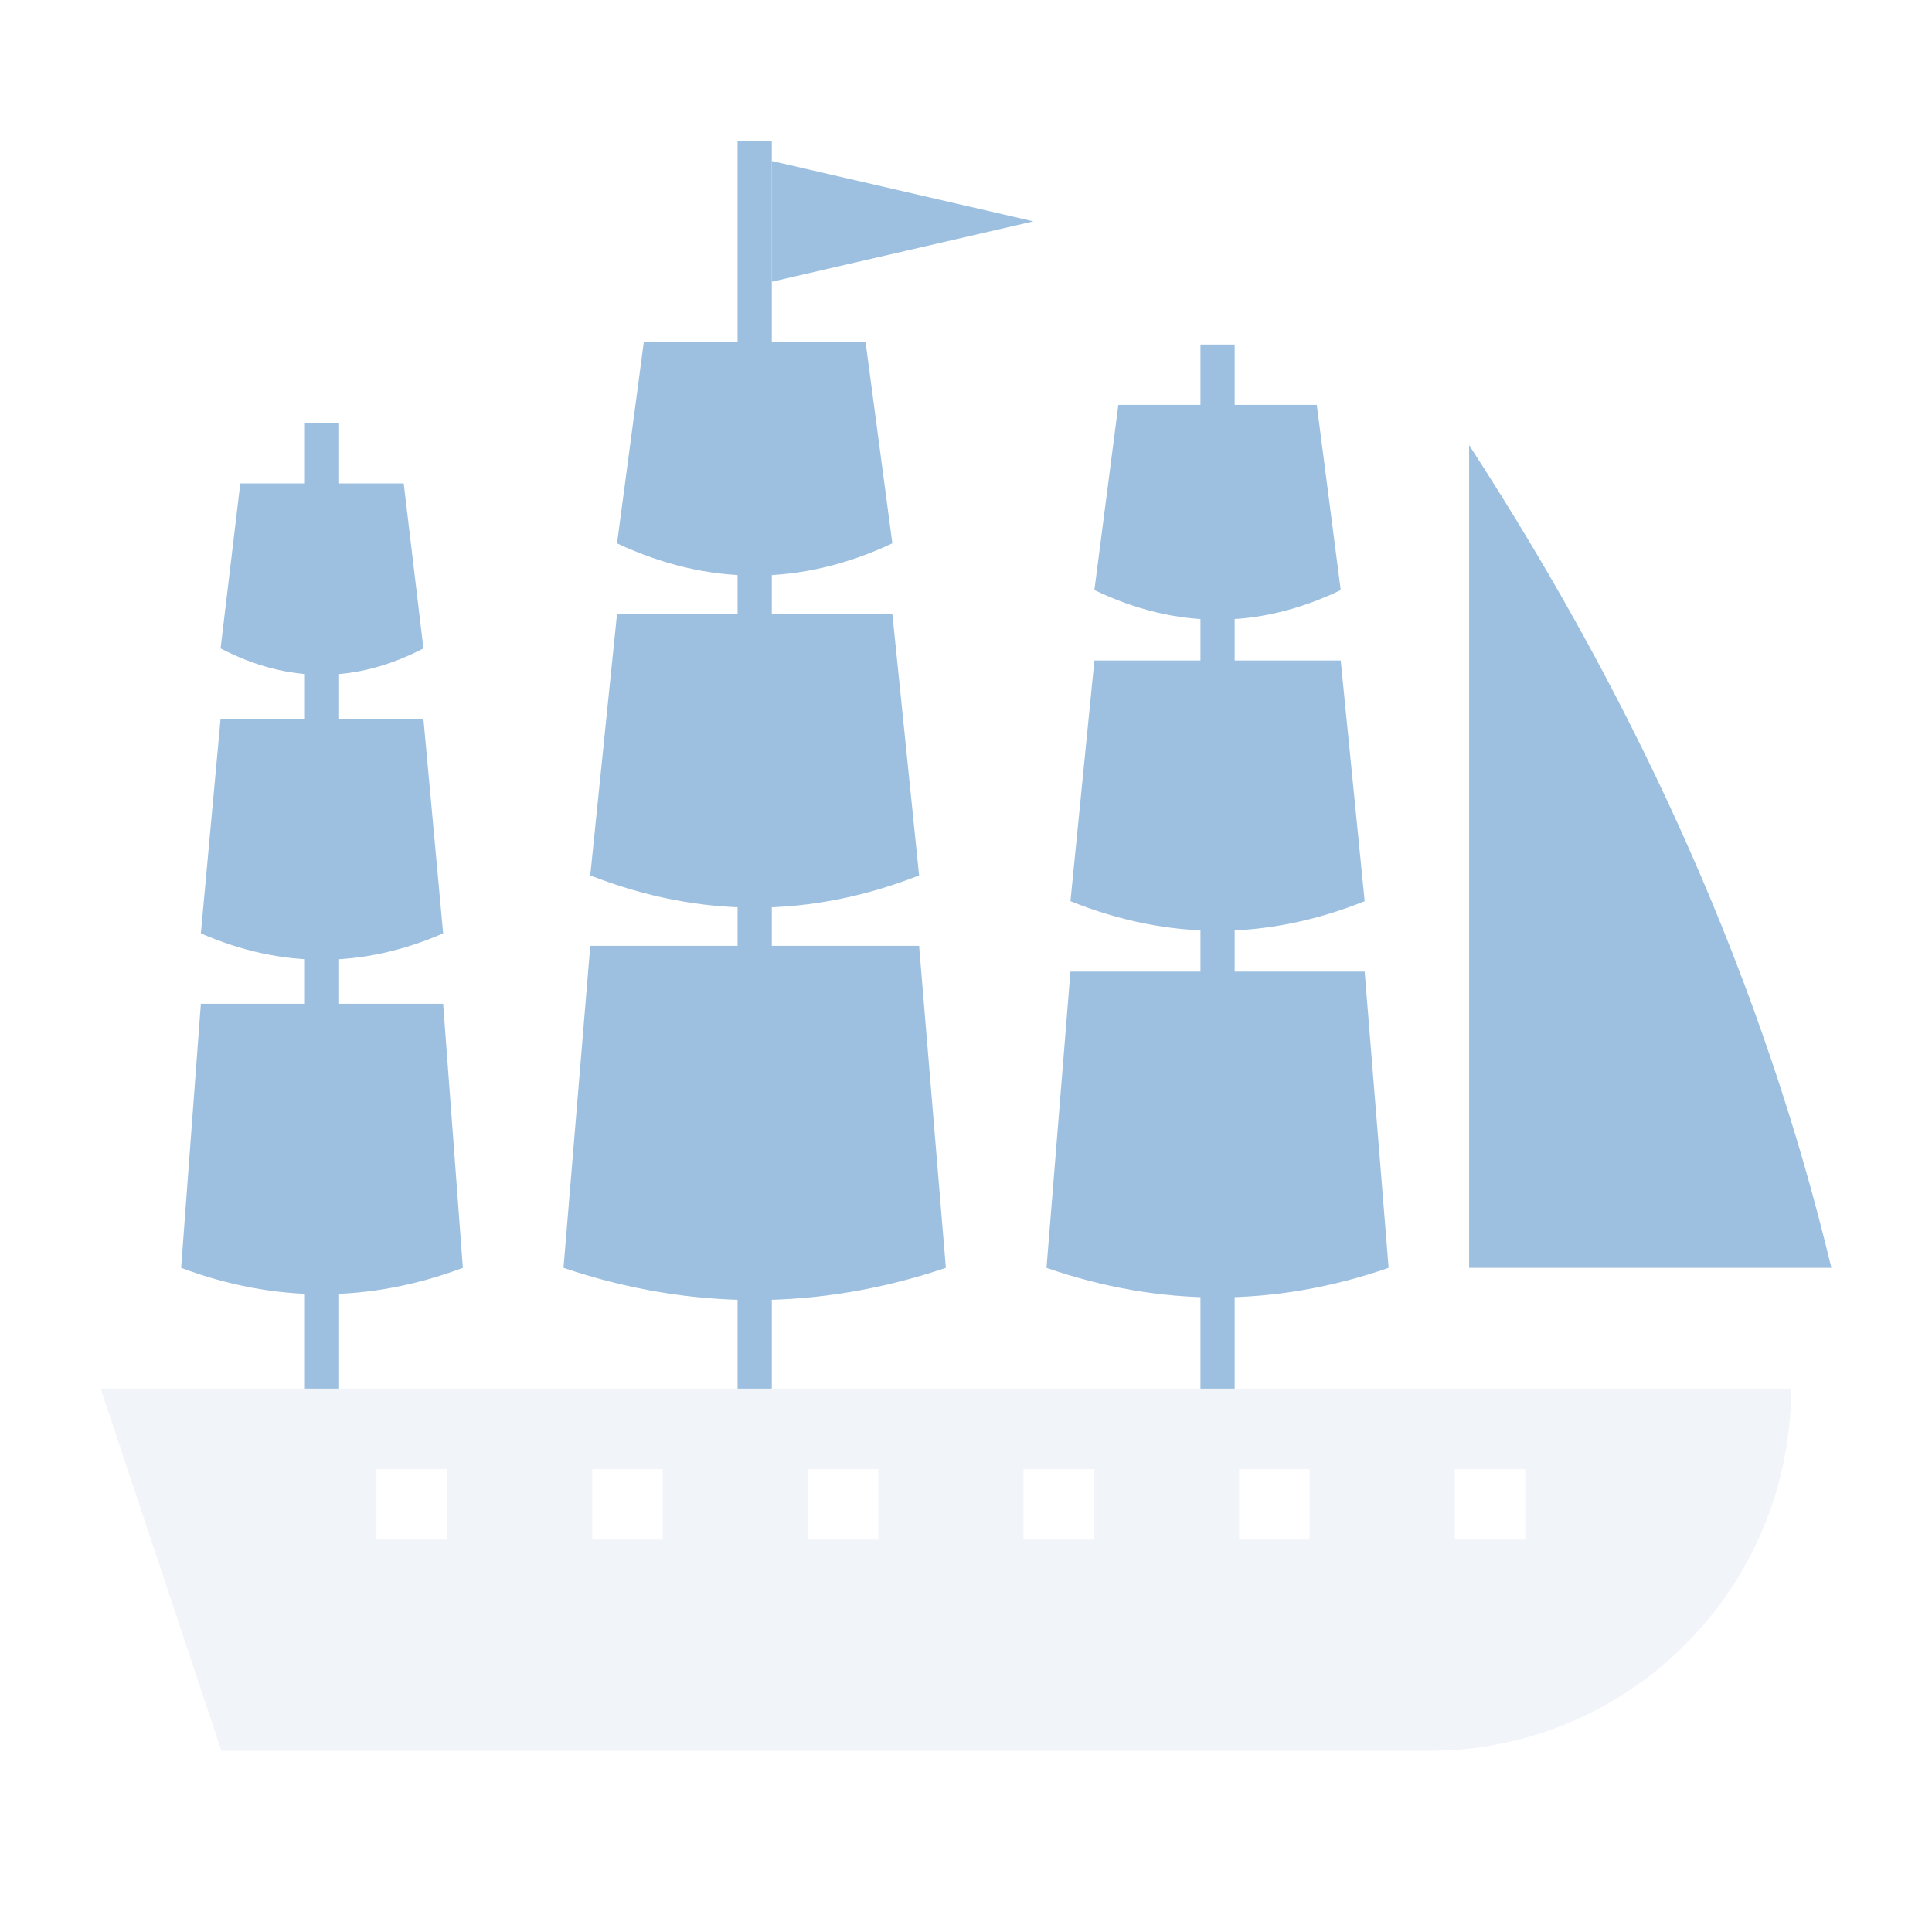
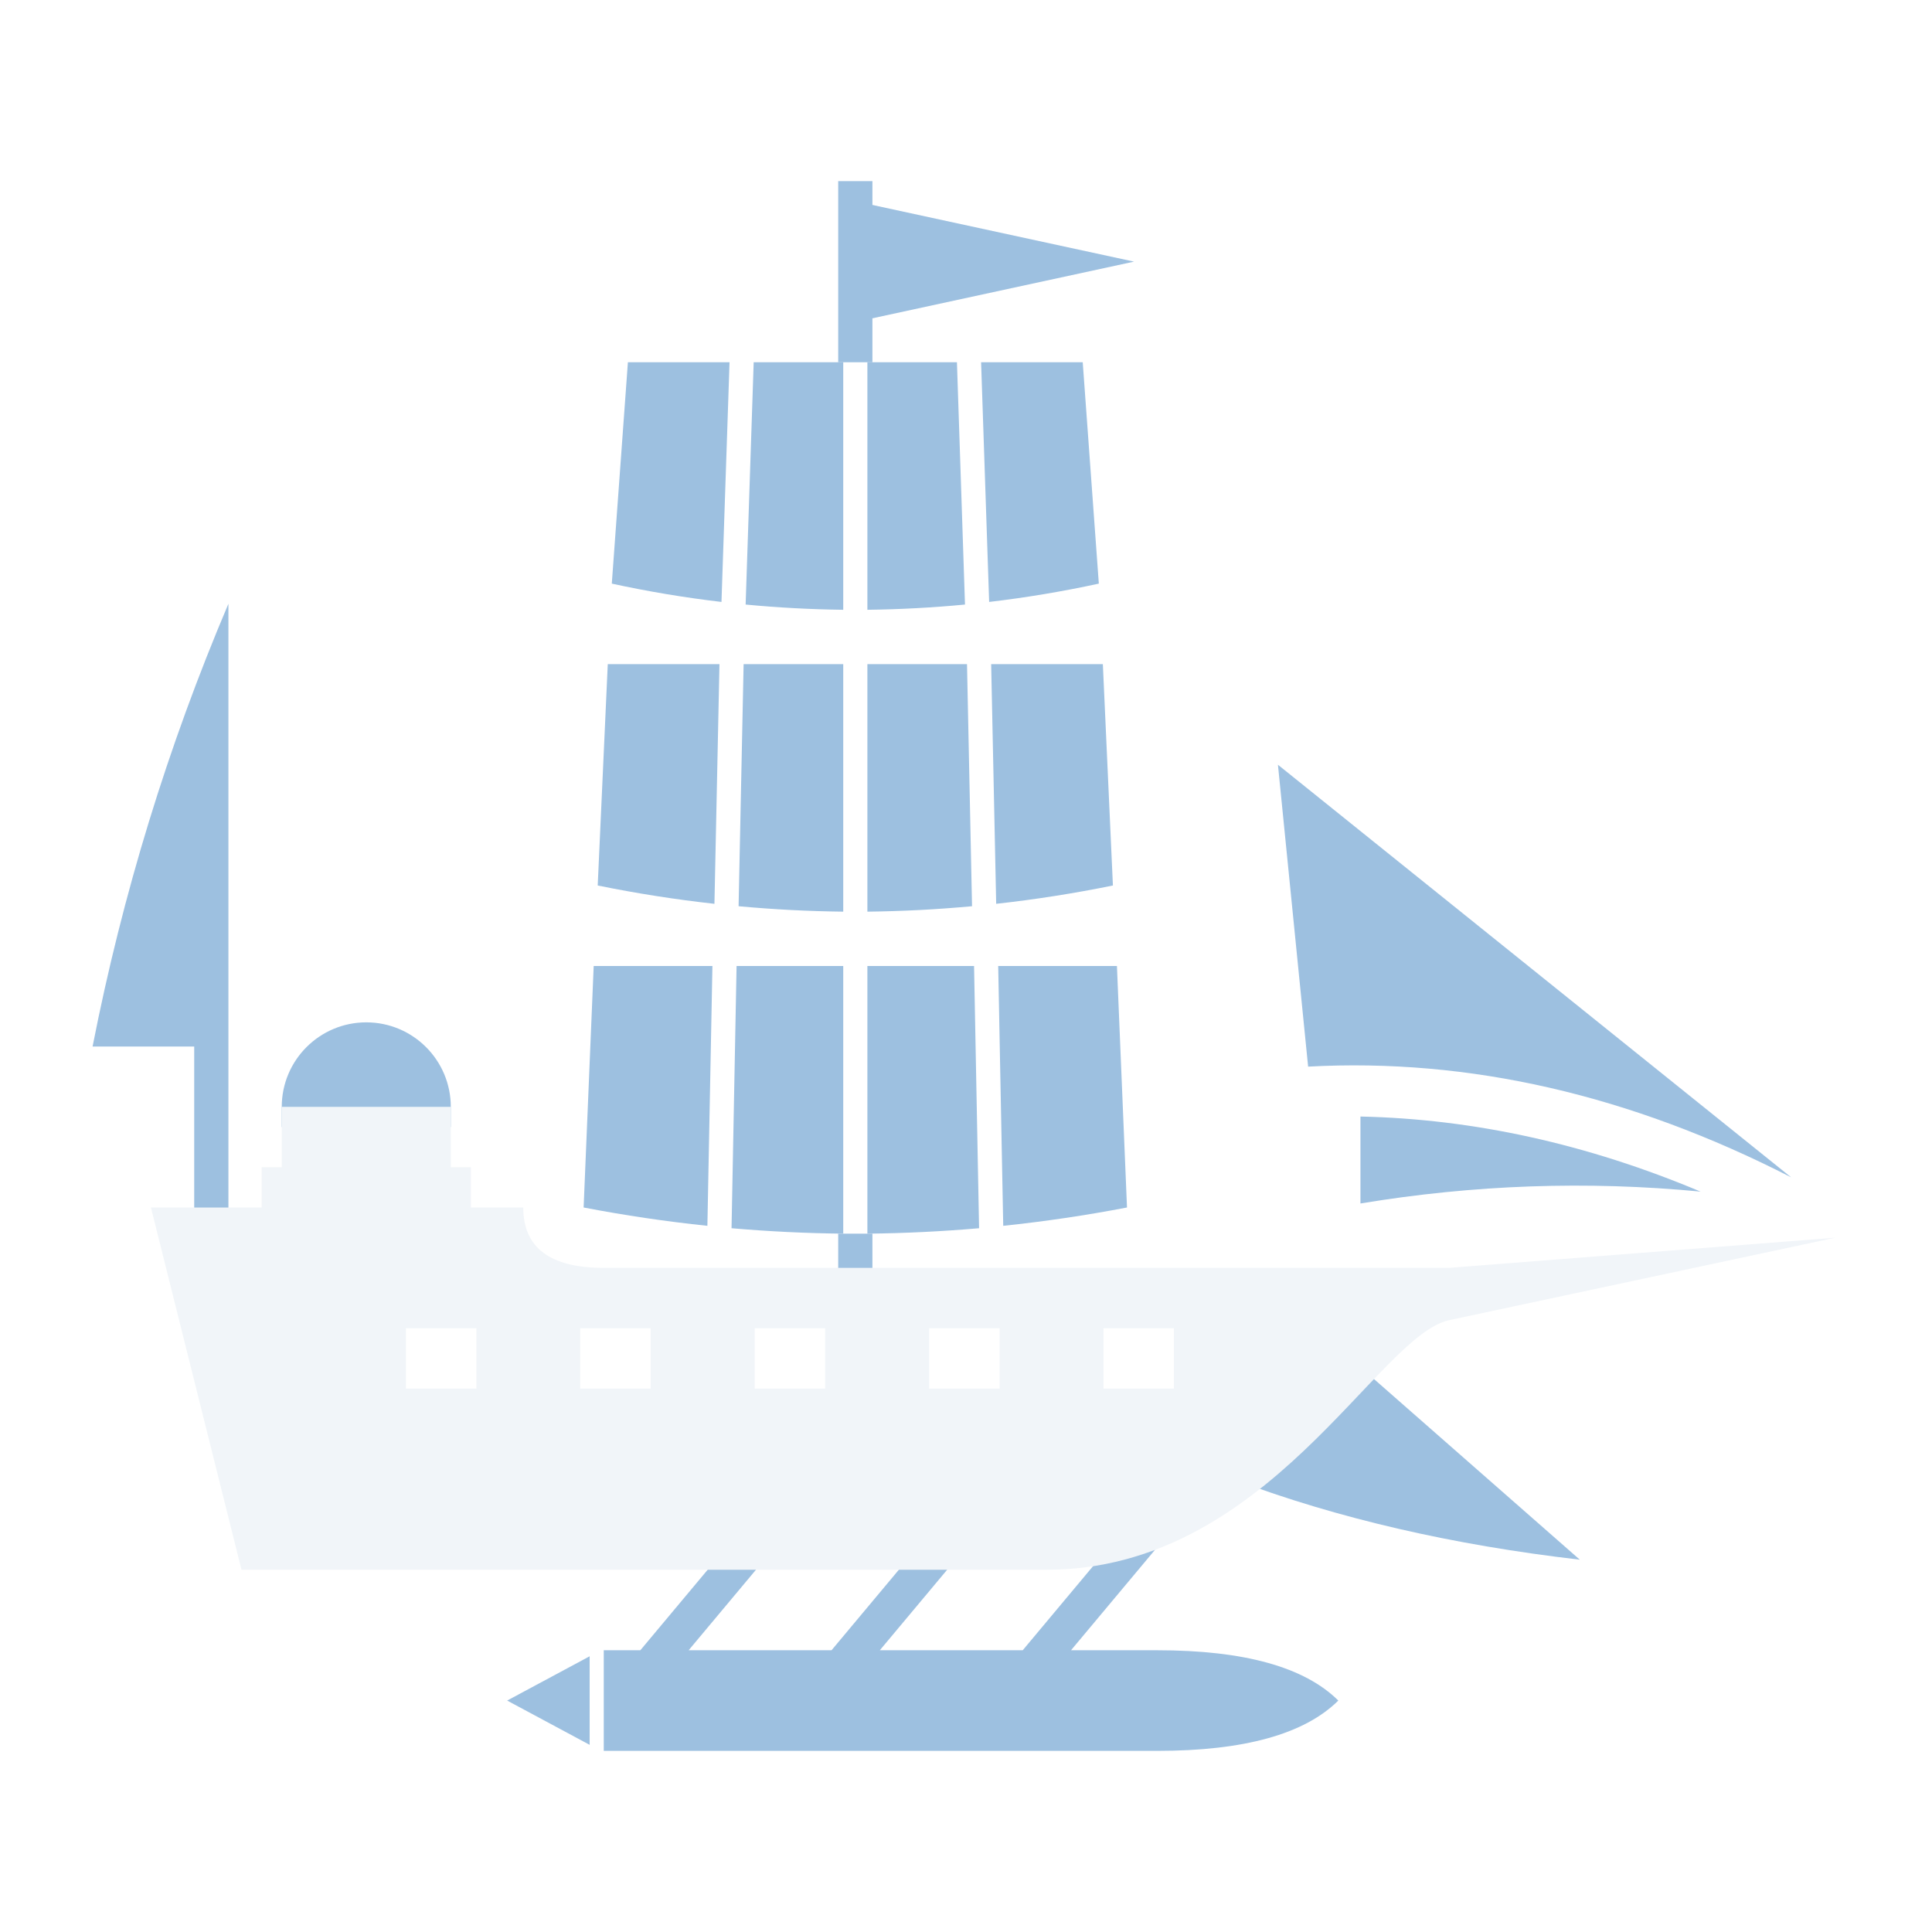
<svg xmlns="http://www.w3.org/2000/svg" viewBox="0 0 96 96" role="img">
-   <path fill="#9DC0E0" d="M15.15 21.02h1.7V70h-1.7ZM36.65 7h1.7V70h-1.7ZM59.65 17.12h1.7V70h-1.7Z" />
-   <path fill="#9DC0E0" d="M9.98 49.88H22.02L23 63Q16 65.62 9 63ZM10.96 35.72H21.04L22.02 46.38Q16 49 9.98 46.38ZM11.94 24.02H20.06L21.04 32.22Q16 34.84 10.96 32.22ZM29.33 47H45.67L47 63Q37.5 66.2 28 63ZM30.66 30.5H44.34L45.67 43.5Q37.5 46.7 29.33 43.5ZM31.99 17H43.01L44.34 27Q37.5 30.2 30.66 27ZM53.19 48.28H67.81L69 63Q60.5 65.94 52 63ZM54.38 32.82H66.62L67.81 44.78Q60.5 47.72 53.19 44.78ZM55.57 20.12H65.43L66.62 29.32Q60.5 32.26 54.38 29.32Z" />
-   <path fill="#9DC0E0" d="M73 22.12Q86 42.12 91 63H73ZM38.35 8L51.35 11L38.35 14Z" />
-   <path fill="#F1F5F9" fill-rule="evenodd" d="M5 69H89A18 18 0 0 1 71 87H11ZM18.71 73h3.5v3.5h-3.5ZM29.43 73h3.5v3.5h-3.5ZM40.14 73h3.5v3.5h-3.5ZM50.86 73h3.5v3.5h-3.5ZM61.57 73h3.5v3.5h-3.5ZM72.29 73h3.5v3.5h-3.5Z" />
+   <path fill="#9DC0E0" d="M41.65 64H43.35V61.3H41.65ZM41.65 18H43.35V9H41.65Z" />
+   <path fill="#9DC0E0" d="M29.5 48H35.4L35.15 60.91Q32.08 60.59 29 60ZM36.6 48H41.9V61.3Q39.12 61.27 36.35 61.03ZM43.1 48H48.4L48.65 61.03Q45.88 61.27 43.1 61.3ZM49.6 48H55.5L56 60Q52.92 60.59 49.85 60.91ZM30.2 33H35.75L35.5 44.91Q32.6 44.59 29.7 44ZM36.95 33H41.9V45.3Q39.3 45.27 36.7 45.03ZM43.1 33H48.05L48.3 45.03Q45.7 45.27 43.1 45.3ZM49.25 33H54.8L55.3 44Q52.4 44.59 49.5 44.91ZM31.2 18H36.25L35.85 29.91Q33.12 29.59 30.4 29ZM37.45 18H41.9V30.3Q39.48 30.27 37.05 30.04ZM43.1 18H47.55L47.95 30.04Q45.53 30.27 43.1 30.3ZM48.75 18H53.8L54.6 29Q51.88 29.59 49.15 29.91Z" />
+   <path fill="#9DC0E0" d="M63.5 38L89 58.5Q77 52.35 65 53ZM67.6 55.48Q76.05 55.66 84.5 59.21Q76.05 58.4 67.6 59.8ZM11.35 30V61H9.65V52H4.6Q6.83 40.64 11.35 30ZM42.5 10L56.35 13L42.5 16ZM14 56V55A4.2 4.2 0 0 1 22.4 55V56Z" />
+   <path fill="#9DC0E0" d="M36 77H38.4L33.8 82.5H31.4ZM45.5 77H47.9L43.3 82.5H40.9ZM55 77H57.4L52.8 82.5H50.4ZM30 82H57.5Q63.98 82 66.5 84.5Q63.98 87 57.5 87H30ZM29.3 82.3V86.7L25.2 84.5ZM67.47 67.82L78.5 77.5Q69 76.4 61.38 73.54Z" />
+   <path fill="#F1F5F9" fill-rule="evenodd" d="M7.5 60H13V58H14V55H22.4V58H23.4V60H26Q26 63 30 63H72L91.2 61.5L72 65.6C68.4 66.4 63 78 52 78H12ZM20.17 66H23.67V69H20.17ZM28.83 66H32.33V69H28.83ZM37.5 66H41V69H37.5ZM46.17 66H49.67V69H46.17ZM54.83 66H58.33V69H54.83Z" />
</svg>
